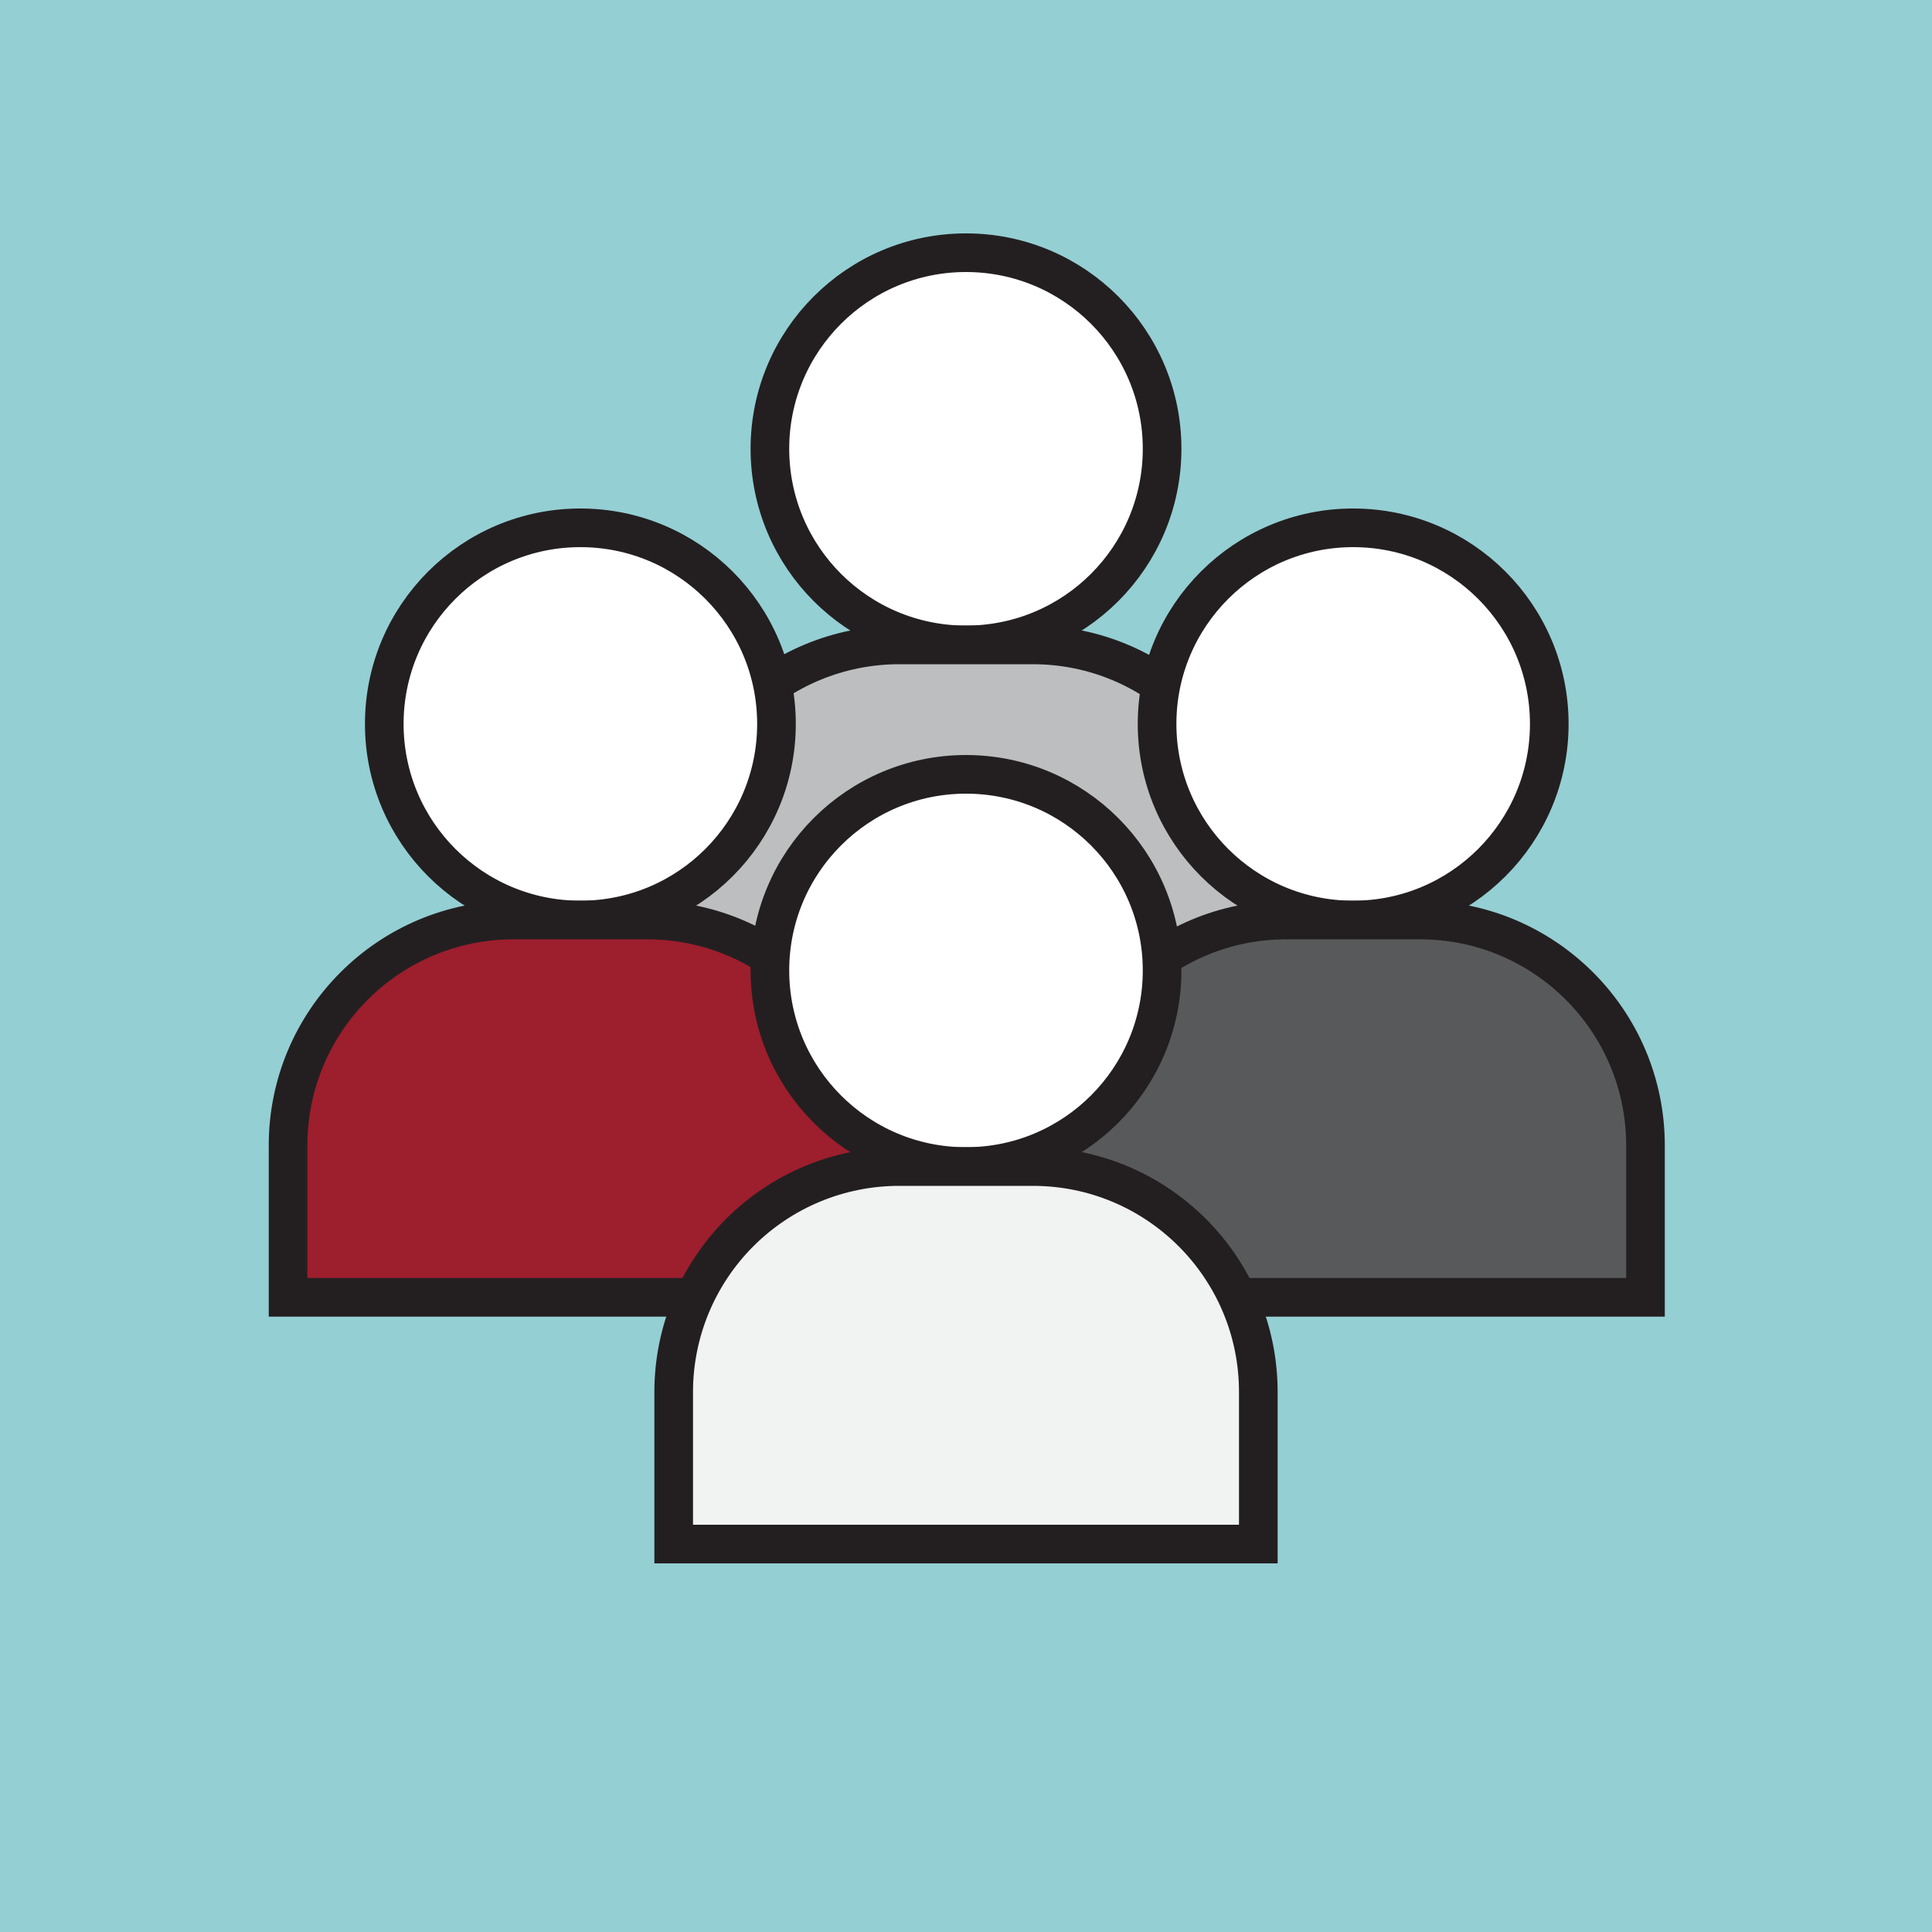
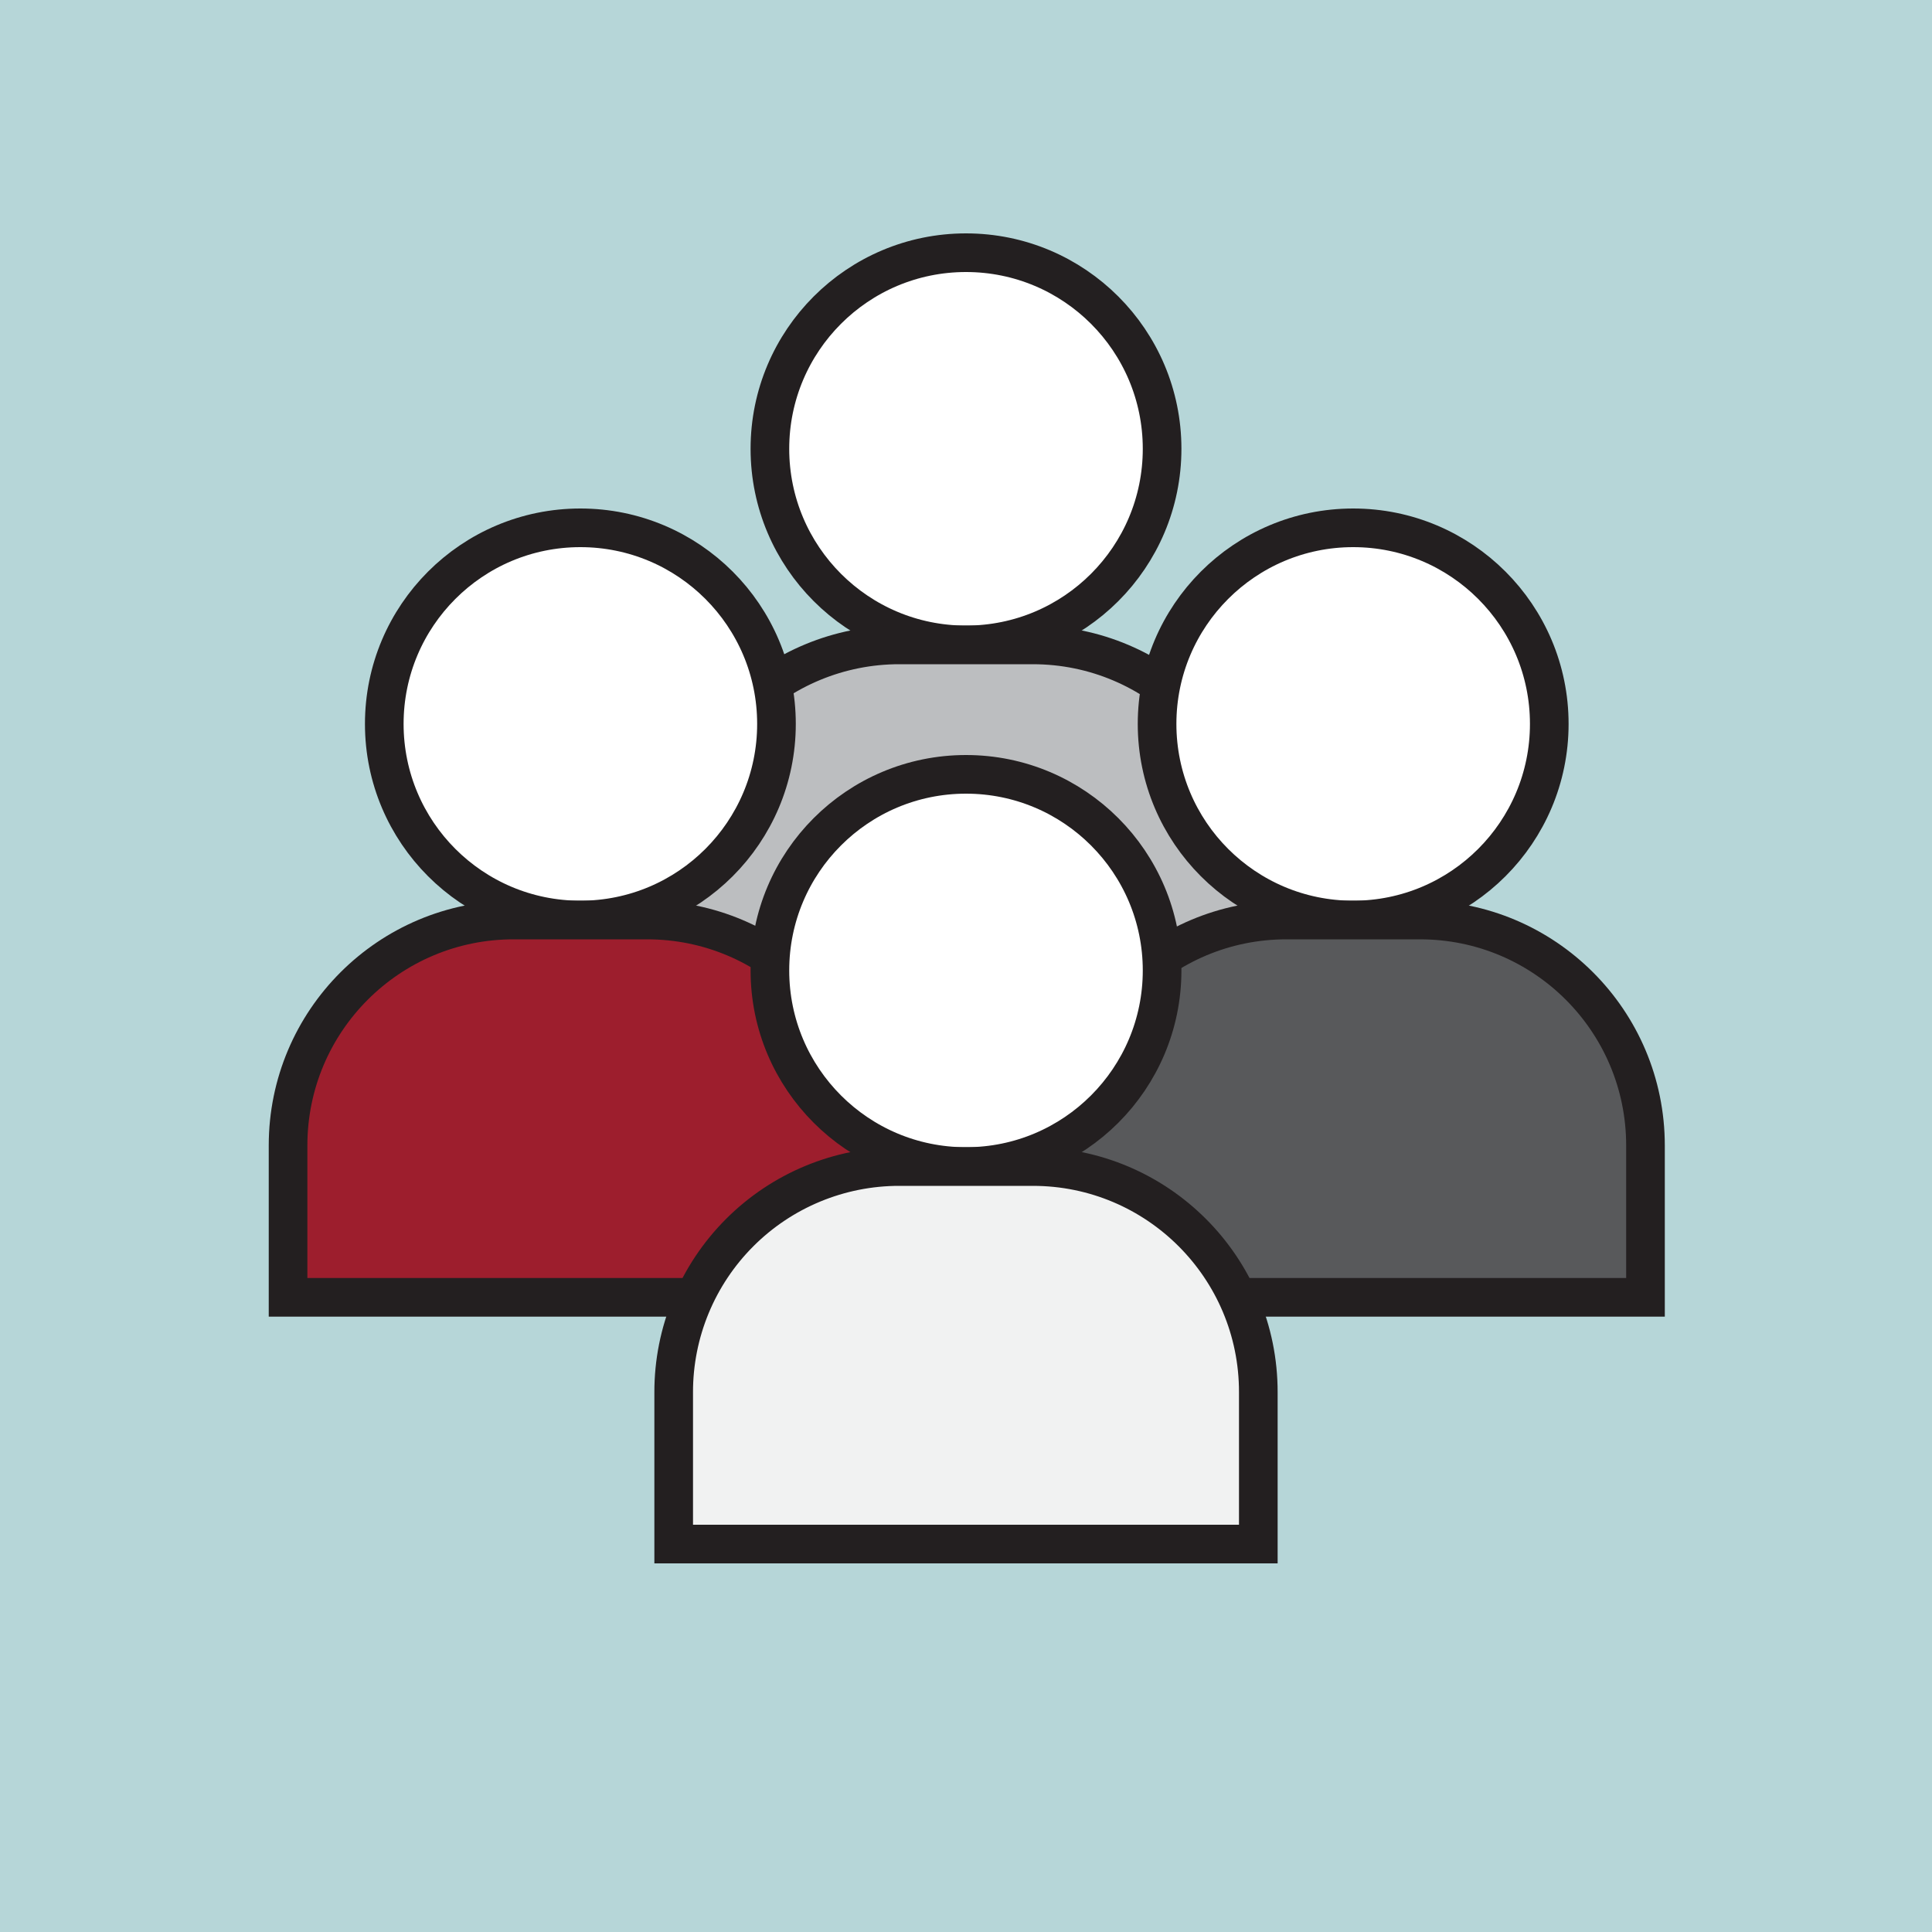
<svg xmlns="http://www.w3.org/2000/svg" viewBox="0 0 100 100">
  <defs>
-     <style>.a{fill:#94cfd4;}.b{fill:#fff;}.b,.c,.d,.e,.f{stroke:#231f20;stroke-miterlimit:10;stroke-width:2px;}.c{fill:#bcbec0;}.d{fill:#9d1e2d;}.e{fill:#58595b;}.f{fill:#f1f2f2;}</style>
+     <style>.a{fill:#acd1d4;opacity:0.85;isolation:isolate;}.b{fill:#fff;}.b,.c,.d,.e,.f{stroke:#231f20;stroke-miterlimit:10;stroke-width:2px;}.c{fill:#bcbec0;}.d{fill:#9d1e2d;}.e{fill:#58595b;}.f{fill:#f1f2f2;}</style>
  </defs>
  <rect class="a" width="100" height="100" />
  <circle class="b" cx="50" cy="23.23" r="10.15" />
  <path class="c" d="M46.55,33.38h6.91A11.67,11.67,0,0,1,65.13,45.06v7.86a0,0,0,0,1,0,0H34.87a0,0,0,0,1,0,0V45.06A11.67,11.67,0,0,1,46.55,33.38Z" />
  <circle class="b" cx="30.04" cy="37.47" r="10.15" />
  <path class="d" d="M26.59,47.62H33.5A11.67,11.67,0,0,1,45.17,59.29v7.86a0,0,0,0,1,0,0H14.91a0,0,0,0,1,0,0V59.29A11.67,11.67,0,0,1,26.59,47.62Z" />
  <circle class="b" cx="70.04" cy="37.47" r="10.15" />
  <path class="e" d="M66.59,47.62H73.5A11.67,11.67,0,0,1,85.17,59.29v7.86a0,0,0,0,1,0,0H54.91a0,0,0,0,1,0,0V59.29A11.67,11.67,0,0,1,66.59,47.62Z" />
  <circle class="b" cx="50" cy="50.23" r="10.15" />
  <path class="f" d="M46.55,60.38h6.91A11.67,11.67,0,0,1,65.13,72.06v7.86a0,0,0,0,1,0,0H34.87a0,0,0,0,1,0,0V72.06A11.67,11.67,0,0,1,46.55,60.38Z" />
</svg>
